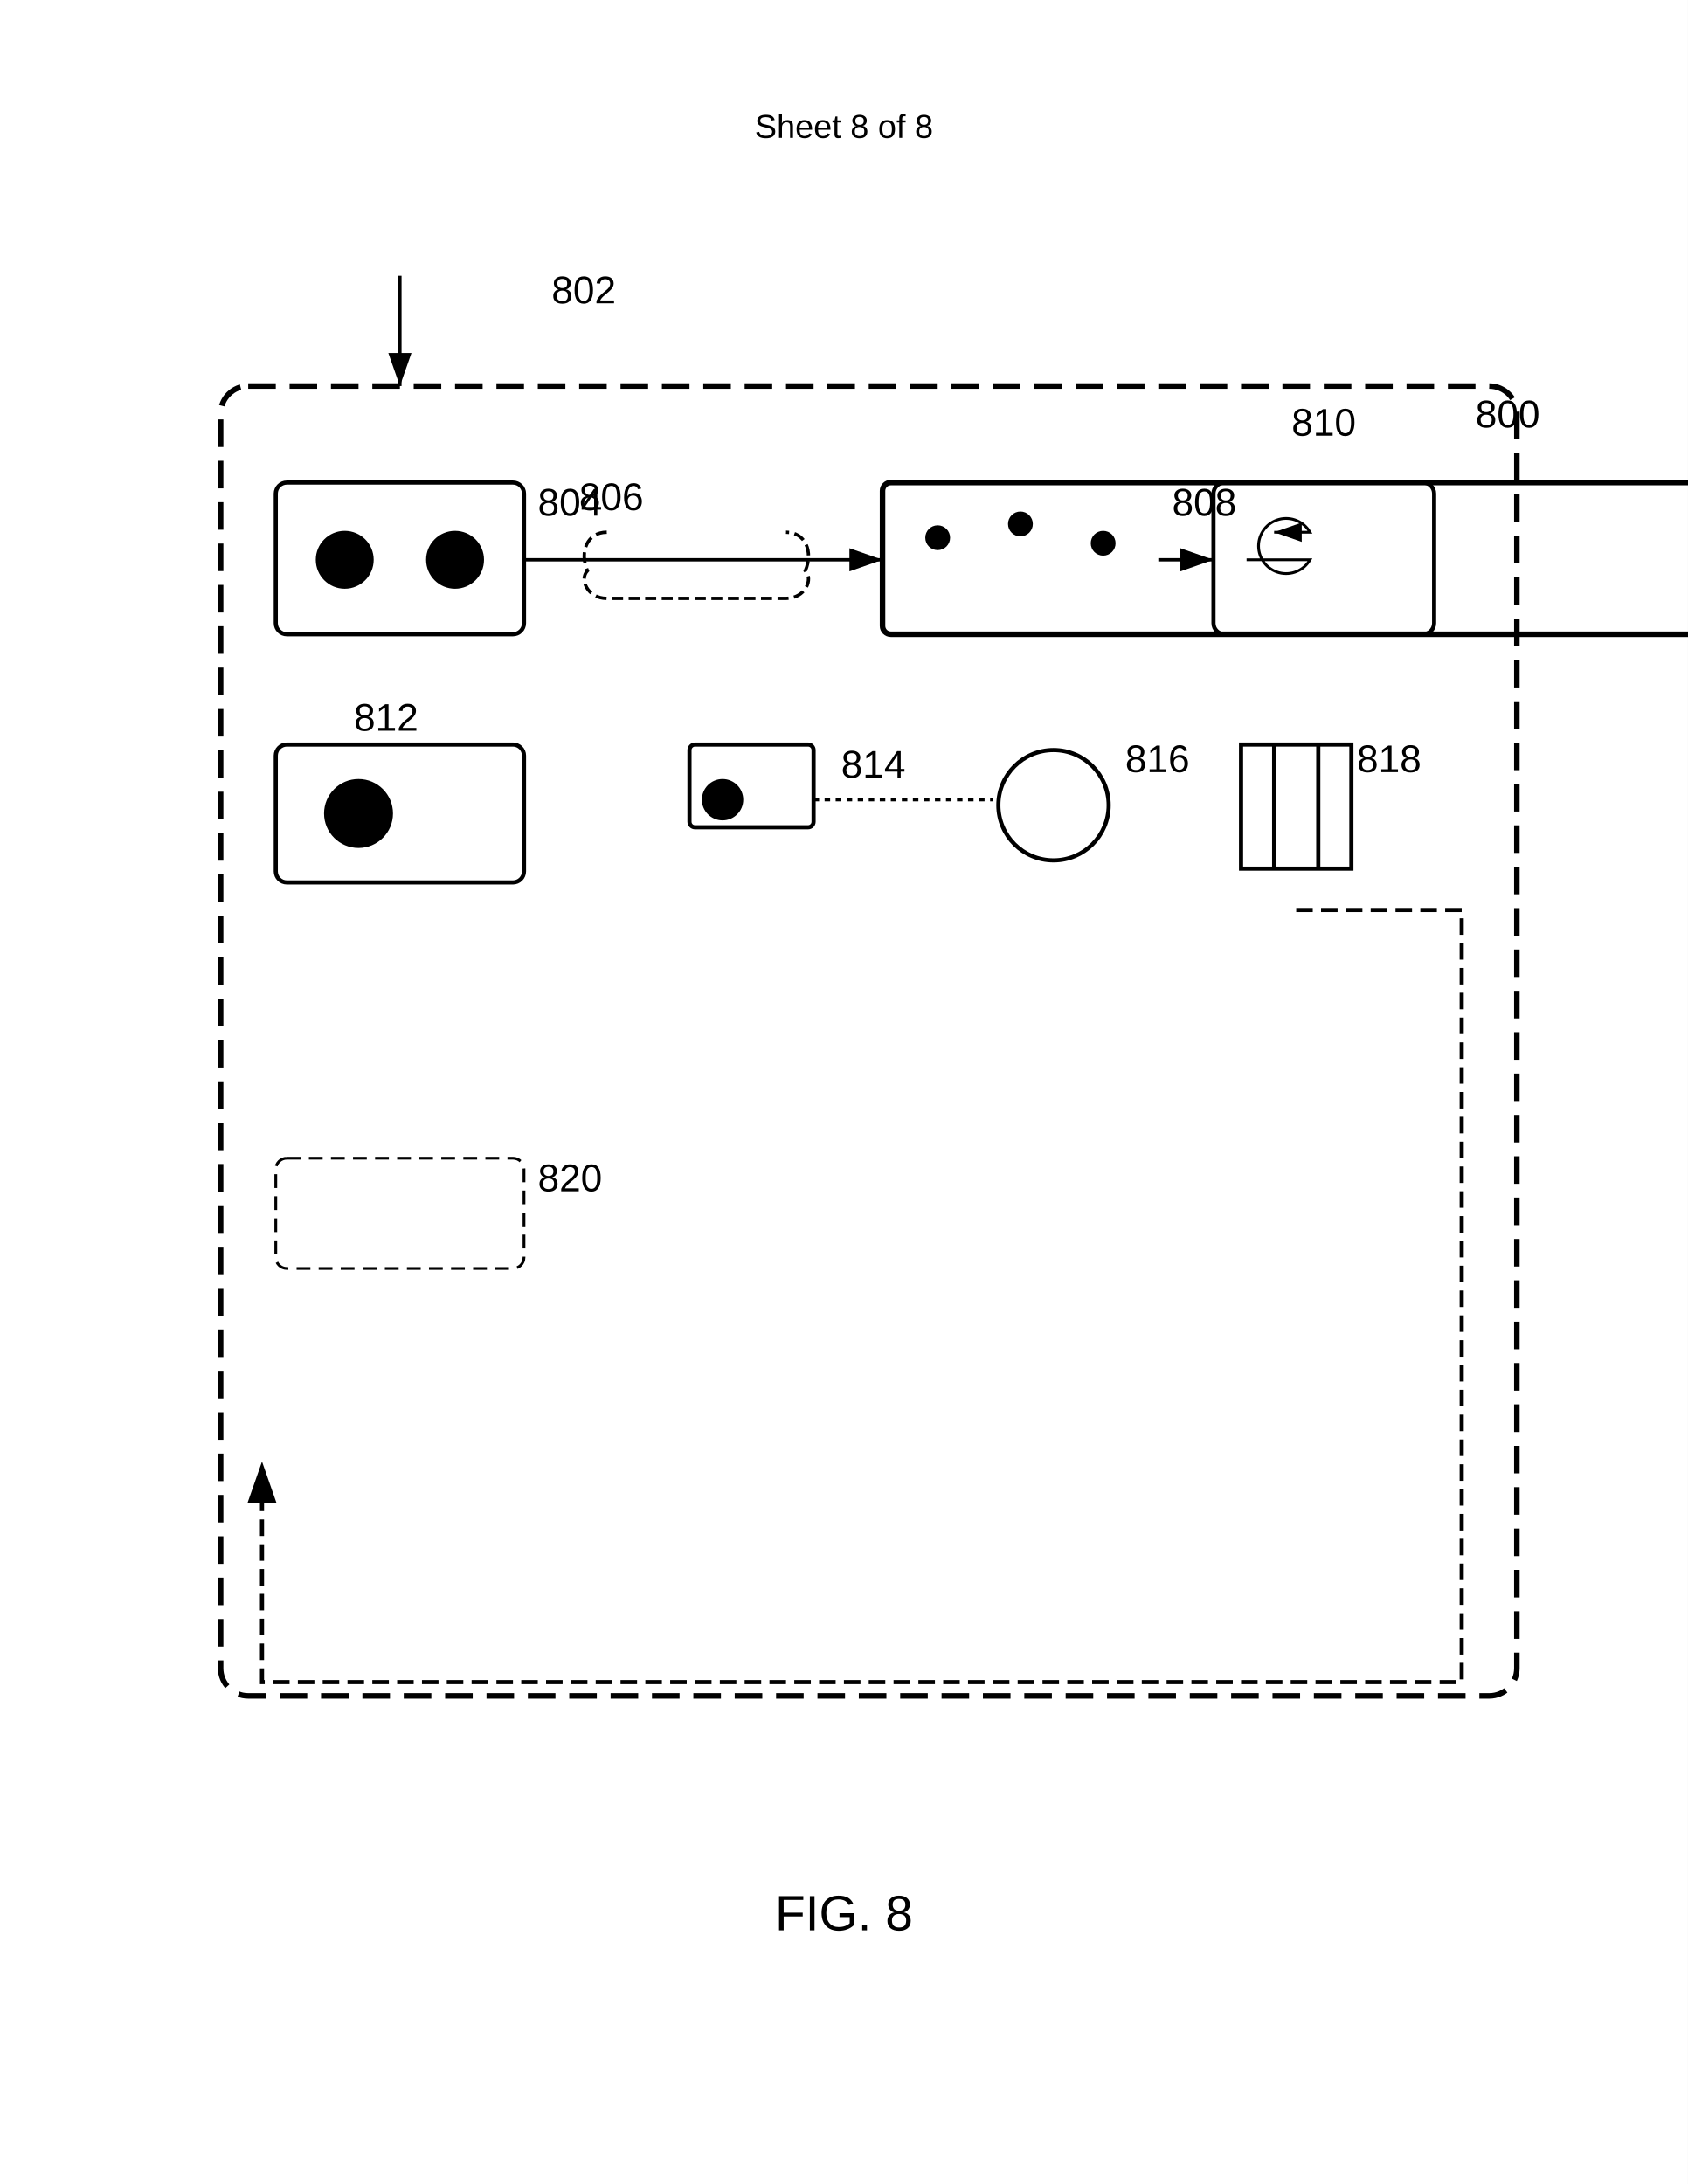
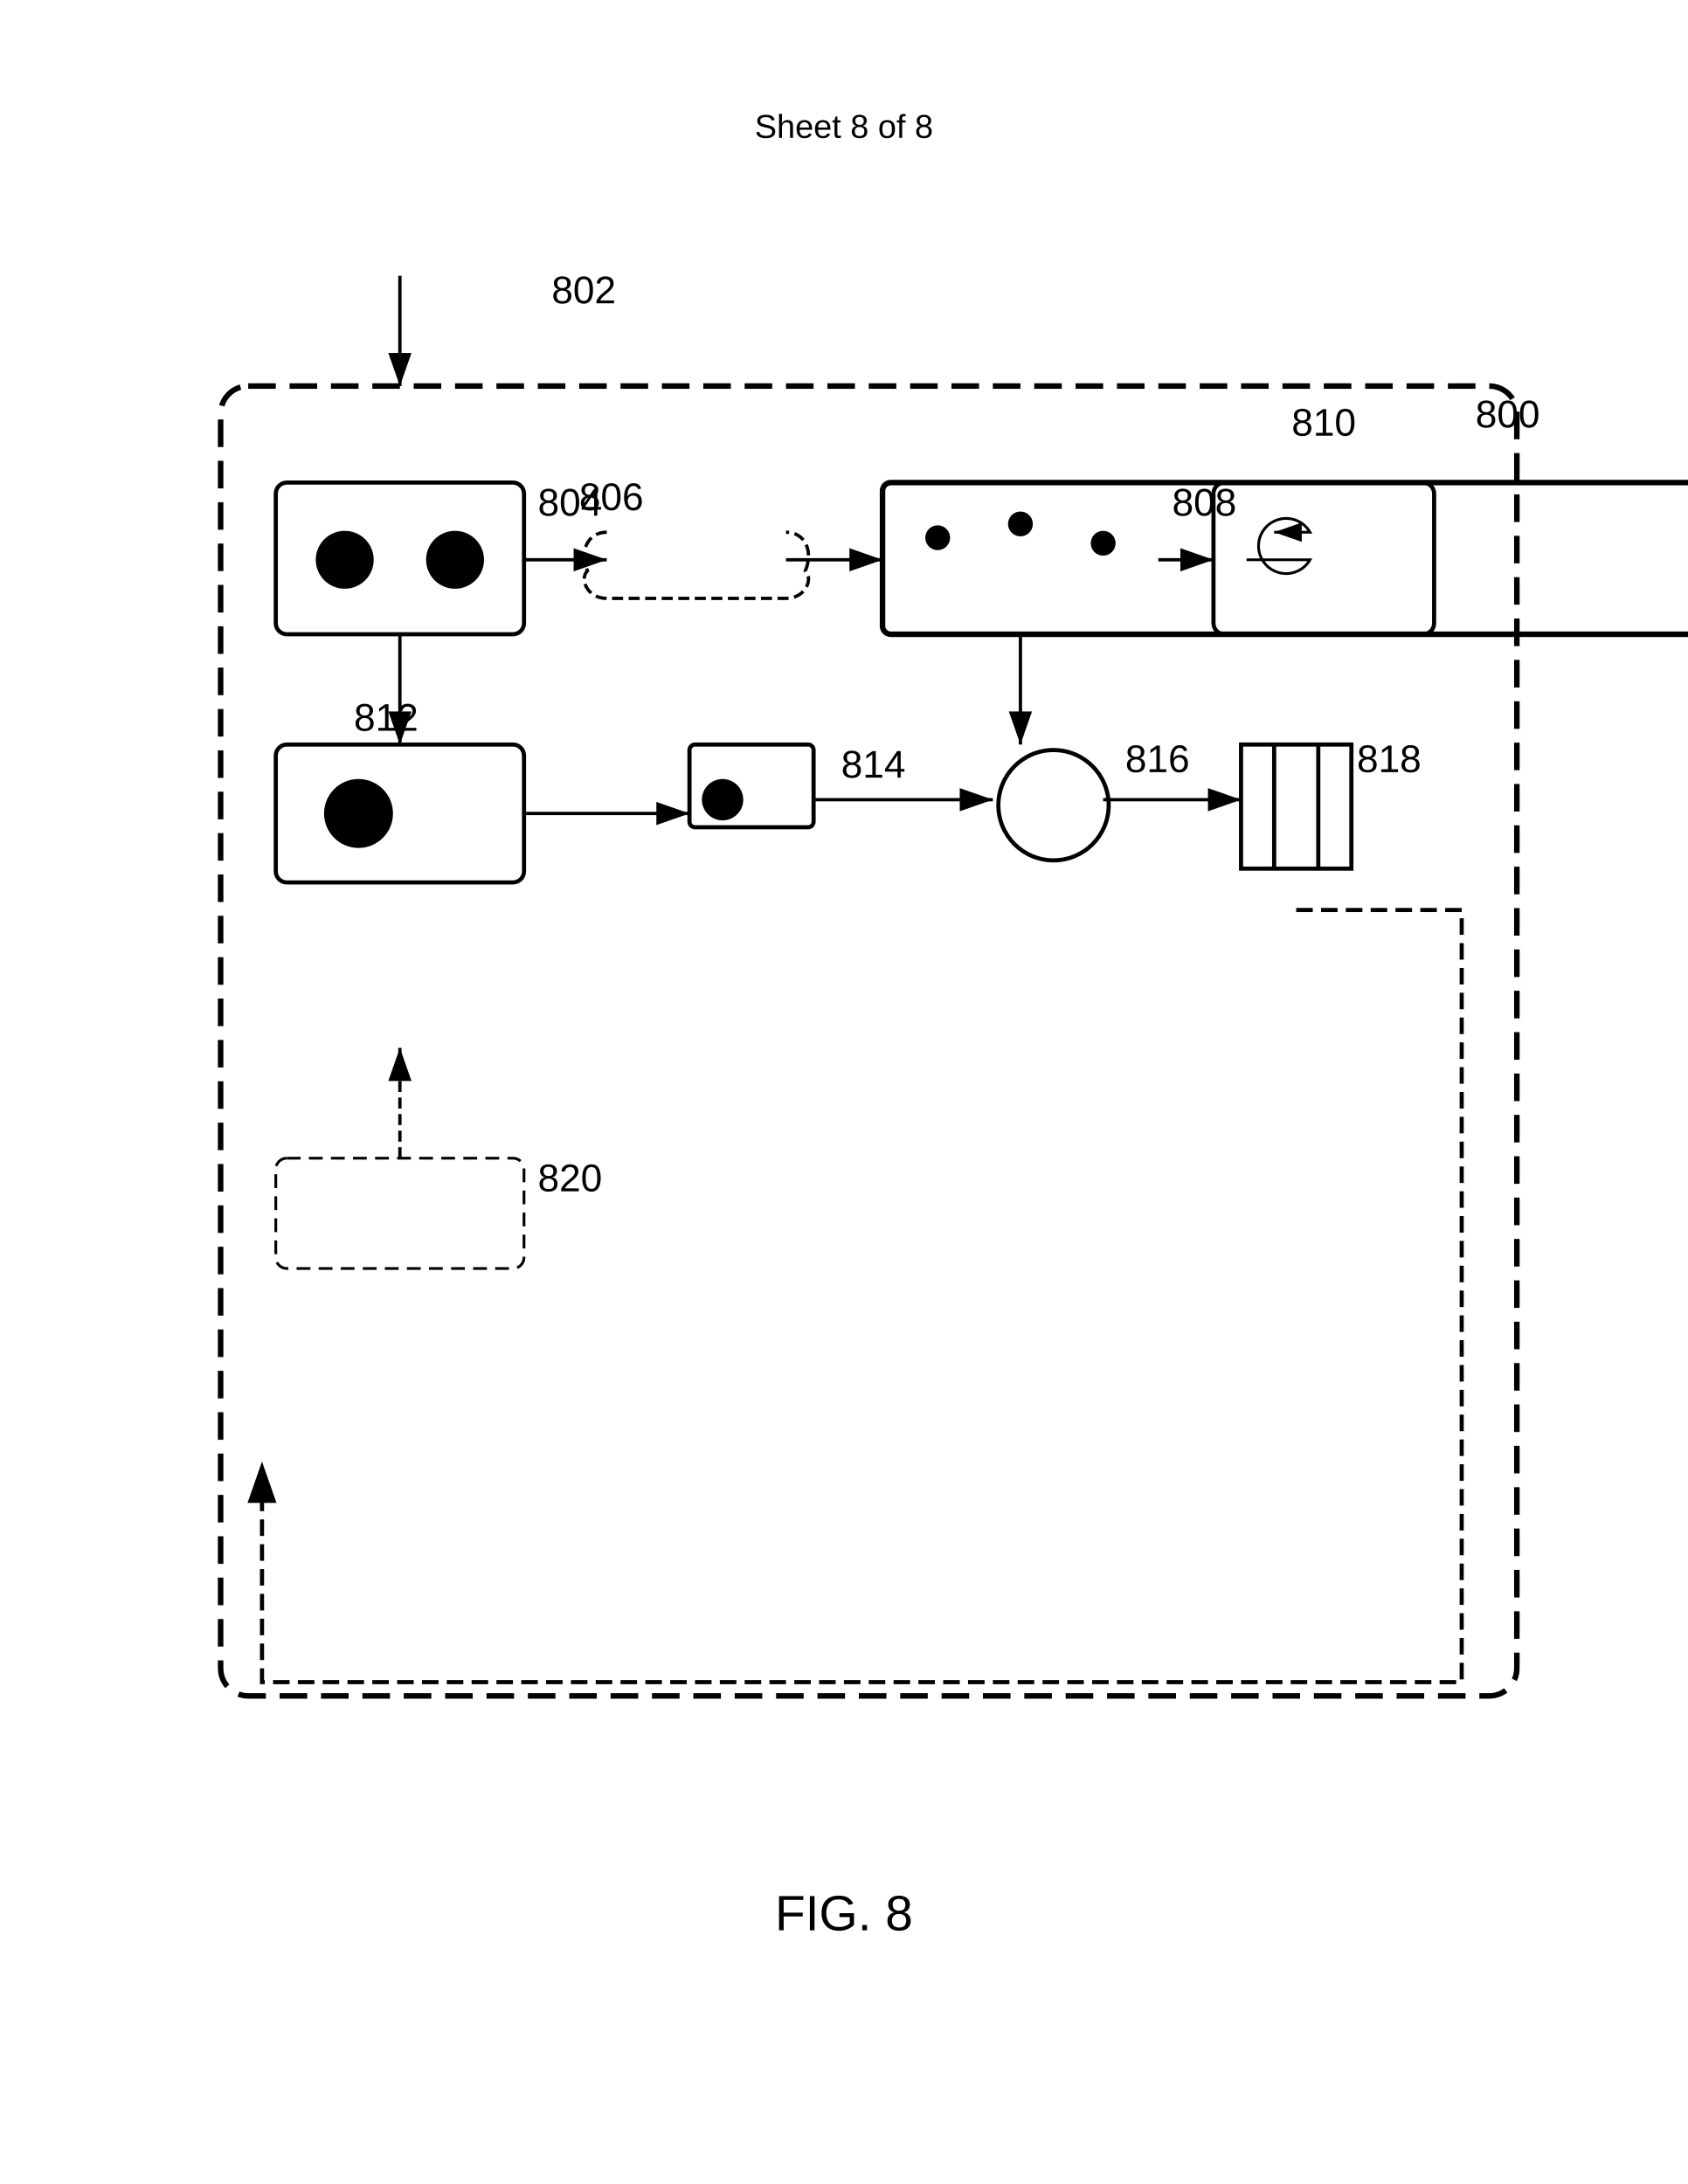
<svg xmlns="http://www.w3.org/2000/svg" width="612" height="792" viewBox="0 0 612 792">
  <rect width="100%" height="100%" fill="#fff" />
  <text x="306" y="50" font-family="Arial" font-size="12" text-anchor="middle" fill="#000">Sheet 8 of 8</text>
  <rect x="80" y="140" width="470" height="475" rx="10" ry="10" fill="none" stroke="#000" stroke-width="2" stroke-dasharray="10,5" />
  <text x="535" y="155" font-family="Arial" font-size="14" font-weight="normal" fill="#000">800</text>
  <g transform="translate(95 95)">
    <path stroke="#000" stroke-width="1.2" marker-end="url(#arrow)" d="M50 5v40" />
    <text x="105" y="15" font-family="Arial" font-size="14" font-weight="normal" fill="#000">802</text>
  </g>
  <g transform="translate(100 175)">
    <rect width="90" height="55" rx="4" ry="4" fill="none" stroke="#000" stroke-width="1.5" />
    <circle cx="25" cy="28" r="10" stroke="#000" />
    <circle cx="65" cy="28" r="10" stroke="#000" />
    <text x="95" y="12" font-family="Arial" font-size="14" font-weight="normal" fill="#000">804</text>
  </g>
  <path d="M220 193c-7 0-10 7-7 14-3 3 0 10 7 10h65c7 0 10-7 7-10 3-7 0-14-7-14" fill="none" stroke="#000" stroke-width="1.2" stroke-dasharray="4,2" />
  <text x="210" y="185" font-family="Arial" font-size="14" font-weight="normal" fill="#000">806</text>
  <g transform="translate(320 175)">
    <rect width="100%" height="55" rx="3" ry="3" fill="none" stroke="#000" stroke-width="2" />
    <circle cx="20" cy="20" r="4" stroke="#000" />
    <circle cx="50" cy="15" r="4" stroke="#000" />
    <circle cx="80" cy="22" r="4" stroke="#000" />
    <text x="105" y="12" font-family="Arial" font-size="14" font-weight="normal" fill="#000">808</text>
  </g>
  <g transform="translate(440 175)">
    <rect width="80" height="55" rx="4" ry="4" fill="none" stroke="#000" stroke-width="1.5" />
    <path d="M12 28h23a10 10 0 1 1 0-10H22" fill="none" stroke="#000" marker-end="url(#arrow)" />
    <text x="40" y="-17" font-family="Arial" font-size="14" font-weight="normal" text-anchor="middle" fill="#000">810</text>
  </g>
  <g transform="translate(100 270)">
    <rect width="90" height="50" rx="4" ry="4" fill="none" stroke="#000" stroke-width="1.5" />
    <circle cx="30" cy="25" r="12" stroke="#000" />
    <text x="40" y="-5" font-family="Arial" font-size="14" font-weight="normal" text-anchor="middle" fill="#000">812</text>
  </g>
  <g transform="translate(250 270)">
    <rect width="45" height="30" rx="2" ry="2" fill="none" stroke="#000" stroke-width="1.5" />
    <circle cx="12" cy="20" r="7" stroke="#000" />
    <text x="55" y="12" font-family="Arial" font-size="14" font-weight="normal" fill="#000">814</text>
  </g>
  <g transform="translate(360 270)">
    <circle cx="22" cy="22" r="20" fill="none" stroke="#000" stroke-width="1.5" />
    <text x="48" y="10" font-family="Arial" font-size="14" font-weight="normal" fill="#000">816</text>
  </g>
  <g transform="translate(450 270)">
    <rect x="0" y="0" width="40" height="45" fill="none" stroke="#000" stroke-width="1.5" />
    <path d="M12 0v45M28 0v45" stroke="#000" stroke-width="1.5" />
    <text x="42" y="10" font-family="Arial" font-size="14" font-weight="normal" fill="#000">818</text>
  </g>
  <g transform="translate(100 420)">
    <rect width="90" height="40" rx="4" ry="4" fill="none" stroke="#000" stroke-dasharray="5,3" />
    <text x="95" y="12" font-family="Arial" font-size="14" font-weight="normal" fill="#000">820</text>
  </g>
-   <path d="M190 203h130" stroke="#000" stroke-width="1.2" marker-end="url(#arrow)" />
+   <path d="M190 203h30" stroke="#000" stroke-width="1.2" marker-end="url(#arrow)" />
+   <path d="M285 203h35" stroke="#000" stroke-width="1.2" marker-end="url(#arrow)" />
  <path d="M420 203h20" stroke="#000" stroke-width="1.2" marker-end="url(#arrow)" />
+   <path d="M145 230v40" stroke="#000" stroke-width="1.2" marker-end="url(#arrow)" />
+   <path d="M370 230v40" stroke="#000" stroke-width="1.2" marker-end="url(#arrow)" />
+   <path d="M190 295h60" stroke="#000" stroke-width="1.2" marker-end="url(#arrow)" />
+   <path d="M295 290h65" stroke="#000" stroke-width="1.2" marker-end="url(#arrow)" />
+   <path d="M400 290h50" stroke="#000" stroke-width="1.2" marker-end="url(#arrow)" />
  <path d="M470 330h60v280H95v-80" stroke="#000" stroke-width="1.5" stroke-dasharray="6,3" marker-end="url(#arrow)" fill="none" />
-   <path d="M295 290h65" stroke="#000" stroke-width="1.2" stroke-dasharray="2,2" />
+   <path d="M145 420v-40" stroke="#000" stroke-width="1.2" stroke-dasharray="4,2" marker-end="url(#arrow)" />
  <defs>
    <marker id="arrow" markerWidth="10" markerHeight="7" refX="10" refY="3.5" orient="auto">
      <polygon points="0 0, 10 3.5, 0 7" fill="#000" />
    </marker>
  </defs>
  <text x="306" y="700" font-family="Arial" font-size="18" font-weight="normal" text-anchor="middle" fill="#000">FIG. 8</text>
</svg>
